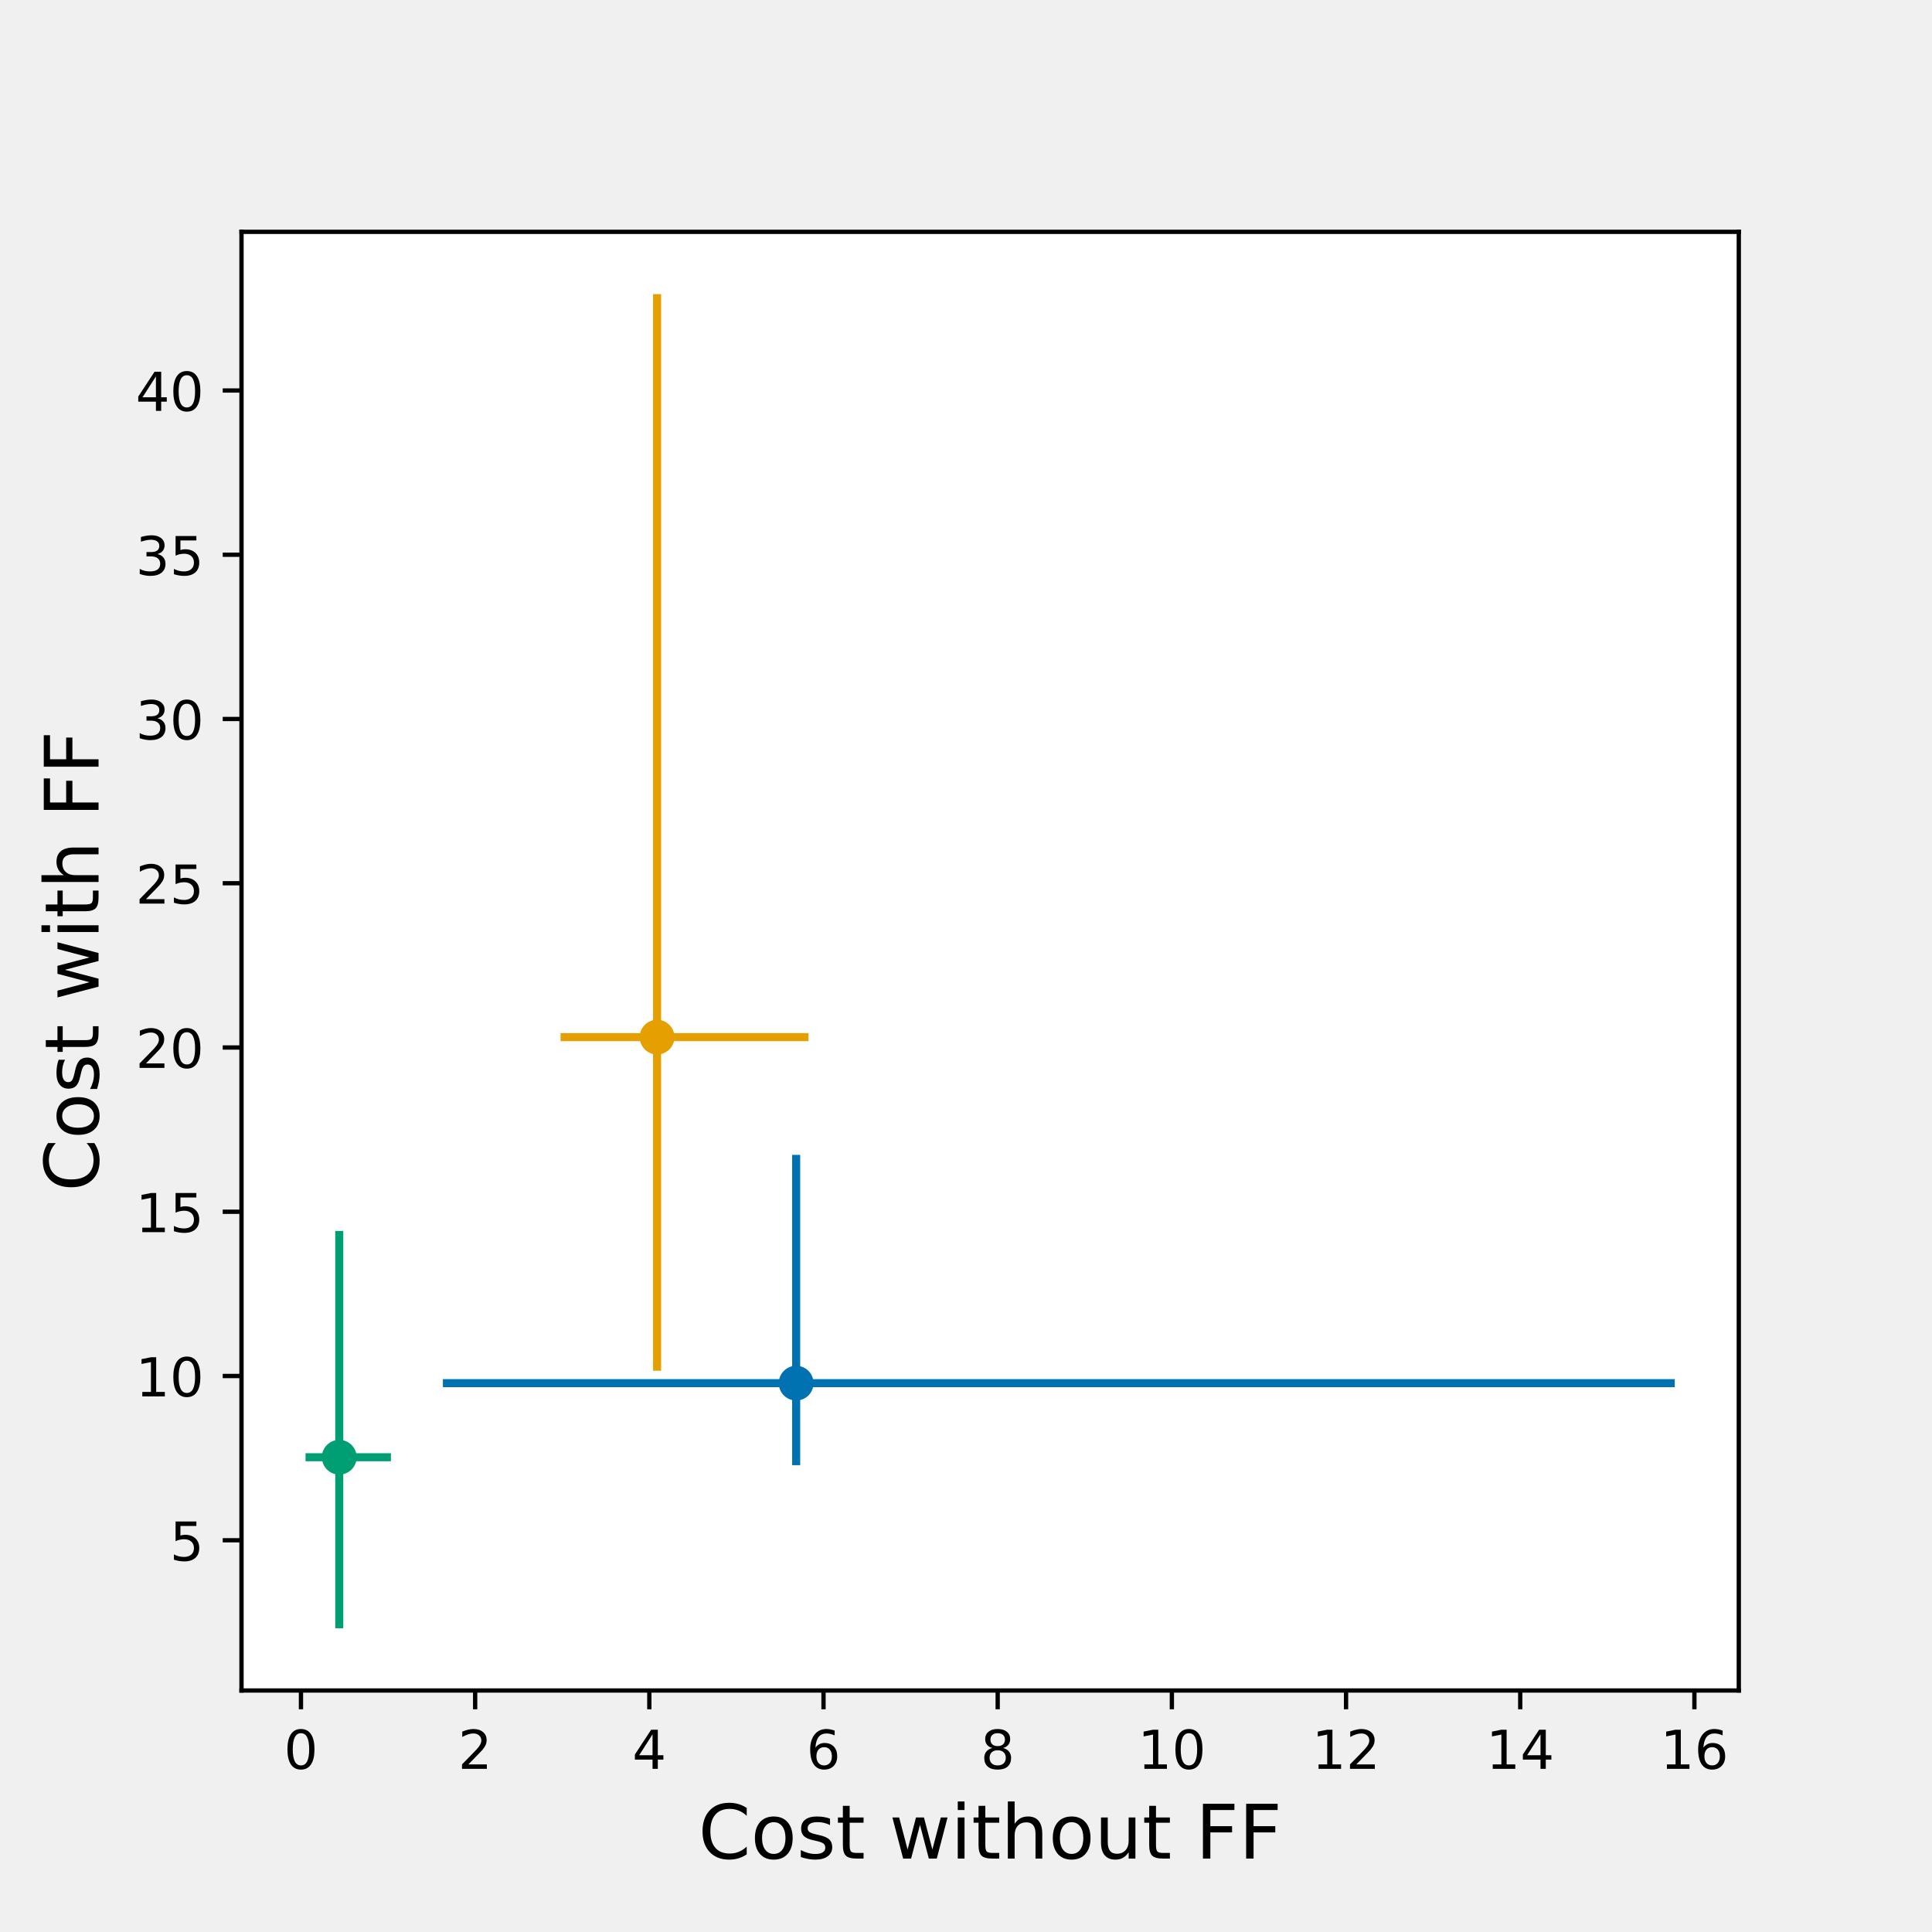
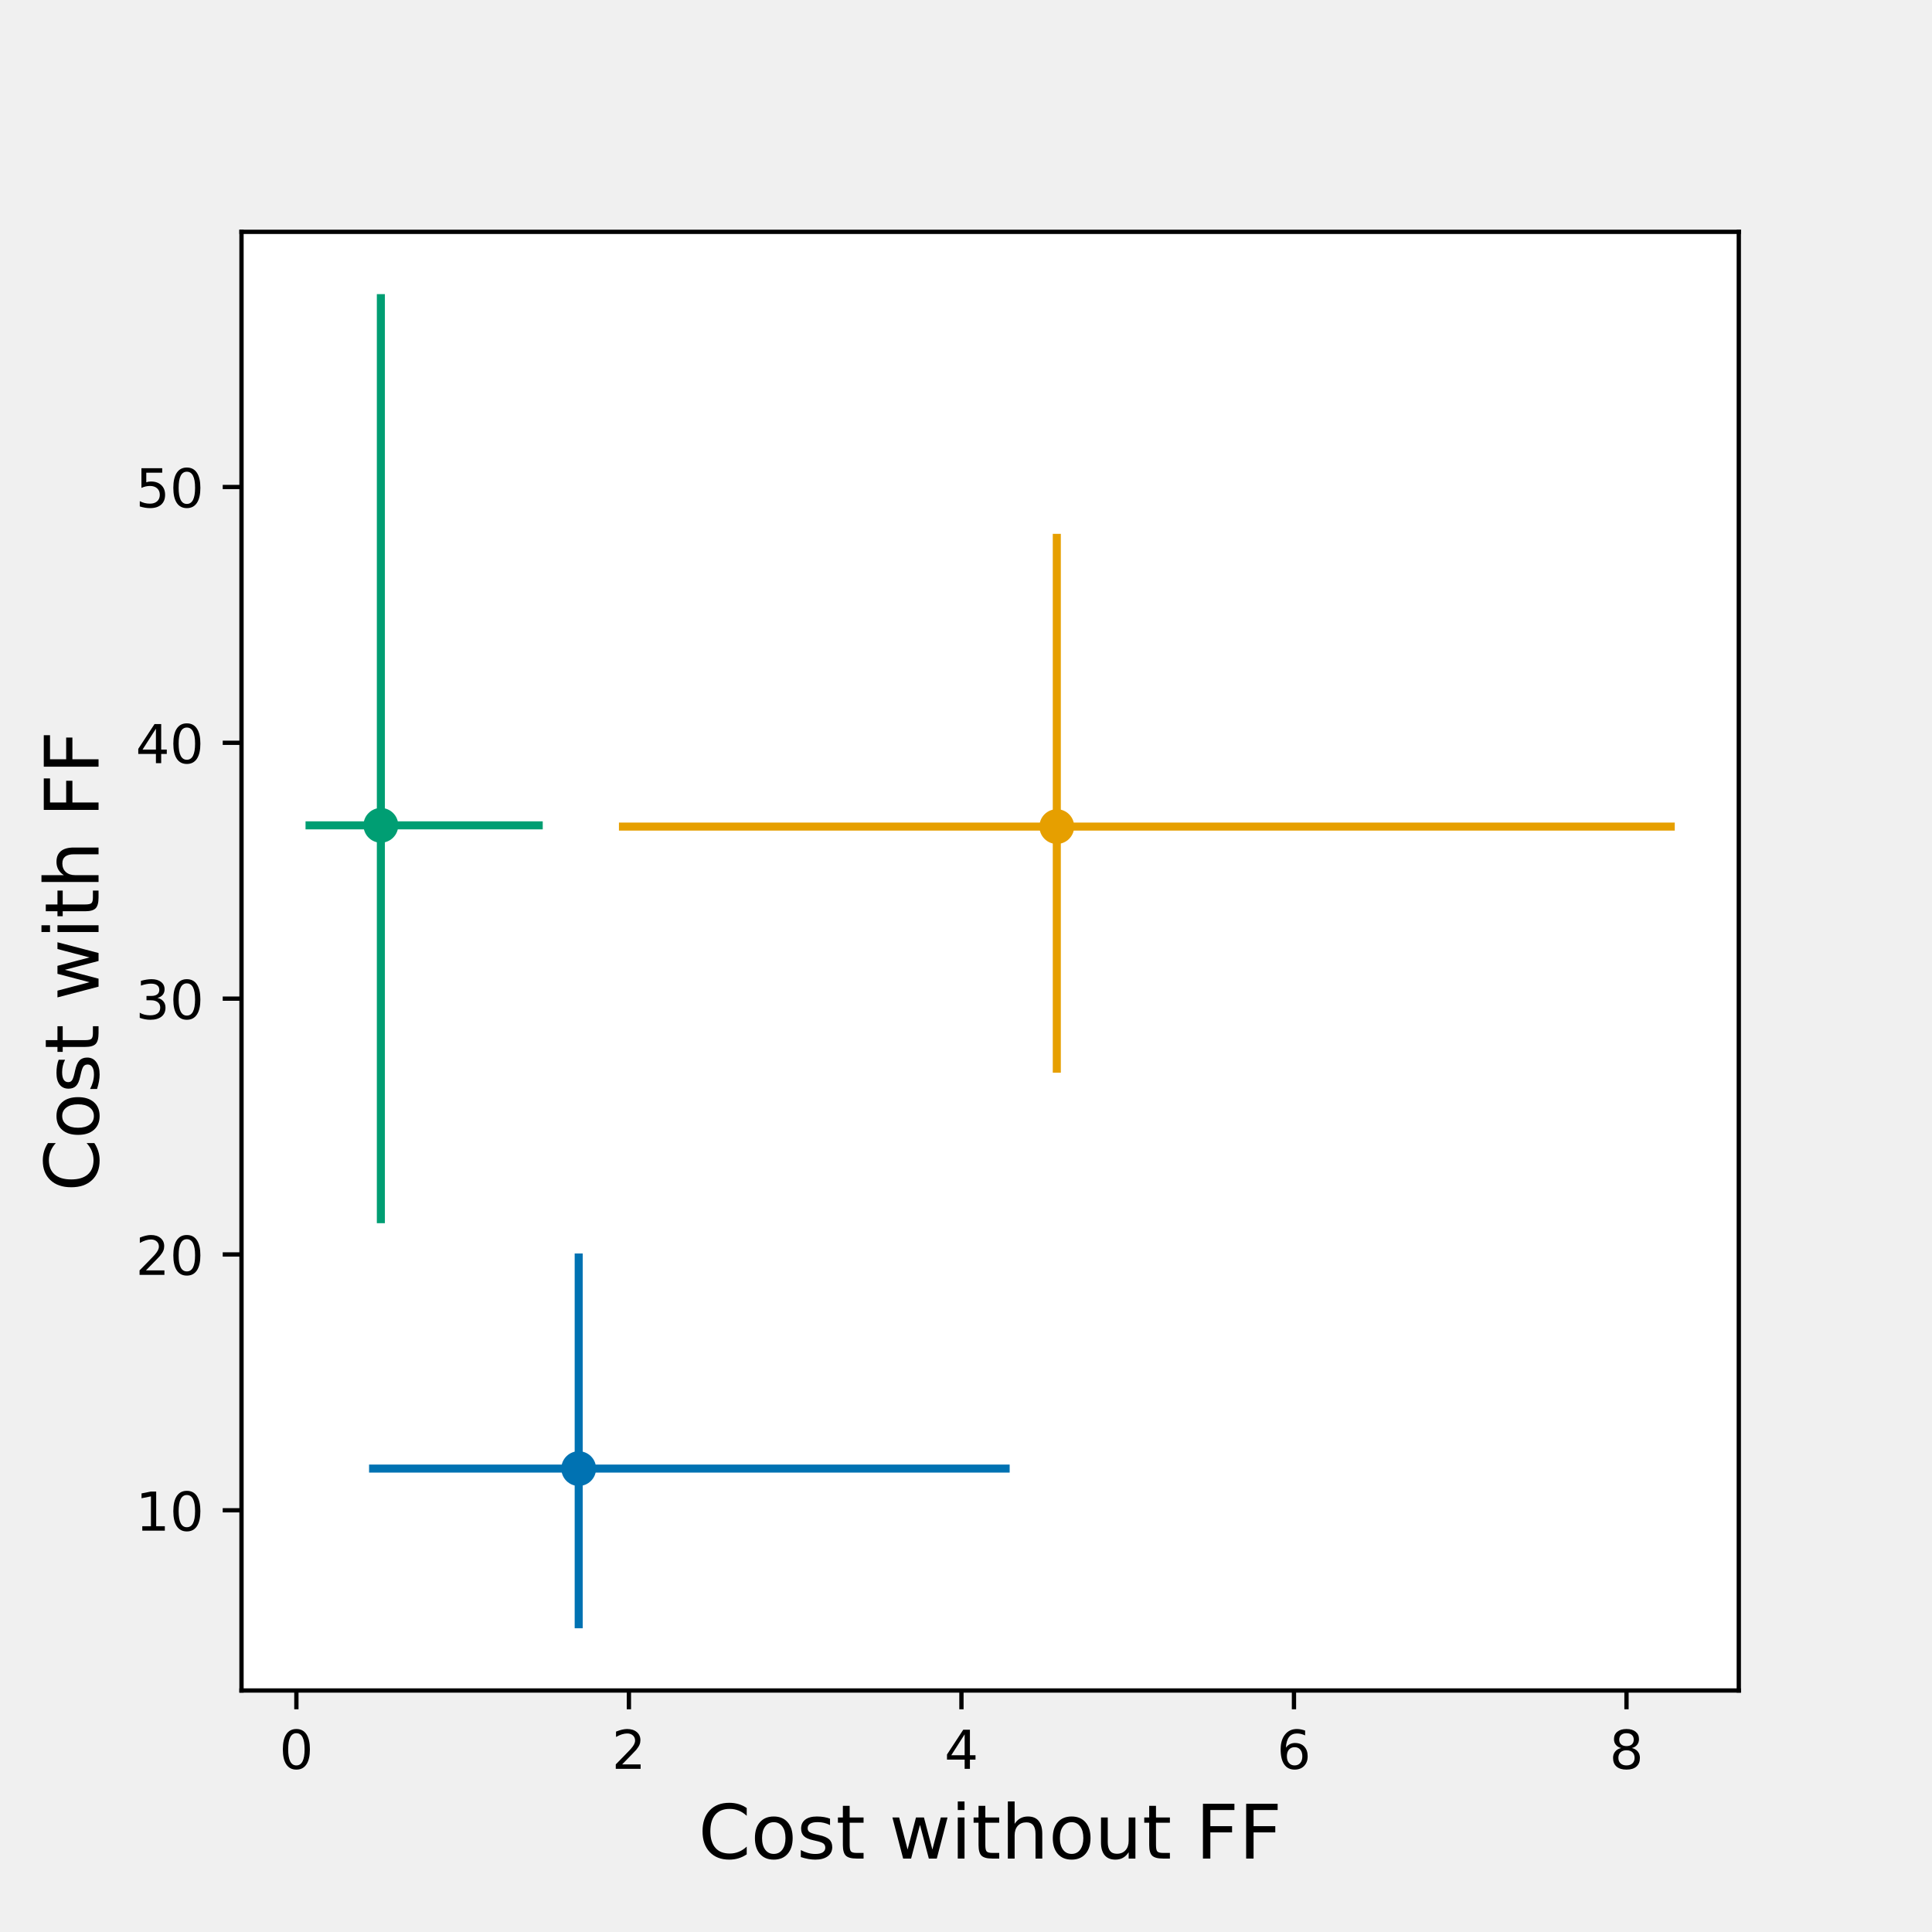
<svg xmlns="http://www.w3.org/2000/svg" xmlns:xlink="http://www.w3.org/1999/xlink" width="360pt" height="360pt" viewBox="0 0 360 360" version="1.1">
  <defs>
    <style type="text/css">*{stroke-linejoin: round; stroke-linecap: butt}</style>
  </defs>
  <g id="figure_1">
    <g id="patch_1">
      <path d="M 0 360  L 360 360  L 360 0  L 0 0  L 0 360  z " style="fill: none" />
    </g>
    <g id="axes_1">
      <g id="patch_2">
        <path d="M 45 315  L 324 315  L 324 43.2  L 45 43.2  z " style="fill: #ffffff" />
      </g>
      <g id="PathCollection_1">
        <defs>
-           <path id="m9a26c356c2" d="M 0 2.739  C 0.726 2.739 1.423 2.45 1.936 1.936  C 2.45 1.423 2.739 0.726 2.739 0  C 2.739 -0.726 2.45 -1.423 1.936 -1.936  C 1.423 -2.45 0.726 -2.739 0 -2.739  C -0.726 -2.739 -1.423 -2.45 -1.936 -1.936  C -2.45 -1.423 -2.739 -0.726 -2.739 0  C -2.739 0.726 -2.45 1.423 -1.936 1.936  C -1.423 2.45 -0.726 2.739 0 2.739  z " style="stroke: #009e73" />
+           <path id="m322352daf6" d="M 0 2.739  C 0.726 2.739 1.423 2.45 1.936 1.936  C 2.45 1.423 2.739 0.726 2.739 0  C 2.739 -0.726 2.45 -1.423 1.936 -1.936  C 1.423 -2.45 0.726 -2.739 0 -2.739  C -0.726 -2.739 -1.423 -2.45 -1.936 -1.936  C -2.45 -1.423 -2.739 -0.726 -2.739 0  C -2.739 0.726 -2.45 1.423 -1.936 1.936  C -1.423 2.45 -0.726 2.739 0 2.739  z " style="stroke: #009e73" />
        </defs>
-         <g clip-path="url(#p92279e126f)">
-           <use xlink:href="#m9a26c356c2" x="63.216" y="271.535" style="fill: #009e73; stroke: #009e73" />
+         <g clip-path="url(#pe2c682ba22)">
+           <use xlink:href="#m322352daf6" x="70.969" y="153.789" style="fill: #009e73; stroke: #009e73" />
        </g>
      </g>
      <g id="PathCollection_2">
        <defs>
-           <path id="md4c4abb8cc" d="M 0 2.739  C 0.726 2.739 1.423 2.45 1.936 1.936  C 2.45 1.423 2.739 0.726 2.739 0  C 2.739 -0.726 2.45 -1.423 1.936 -1.936  C 1.423 -2.45 0.726 -2.739 0 -2.739  C -0.726 -2.739 -1.423 -2.45 -1.936 -1.936  C -2.45 -1.423 -2.739 -0.726 -2.739 0  C -2.739 0.726 -2.45 1.423 -1.936 1.936  C -1.423 2.45 -0.726 2.739 0 2.739  z " style="stroke: #0072b2" />
+           <path id="m00b2fd1bd0" d="M 0 2.739  C 0.726 2.739 1.423 2.45 1.936 1.936  C 2.45 1.423 2.739 0.726 2.739 0  C 2.739 -0.726 2.45 -1.423 1.936 -1.936  C 1.423 -2.45 0.726 -2.739 0 -2.739  C -0.726 -2.739 -1.423 -2.45 -1.936 -1.936  C -2.45 -1.423 -2.739 -0.726 -2.739 0  C -2.739 0.726 -2.45 1.423 -1.936 1.936  C -1.423 2.45 -0.726 2.739 0 2.739  z " style="stroke: #0072b2" />
        </defs>
-         <g clip-path="url(#p92279e126f)">
-           <use xlink:href="#md4c4abb8cc" x="148.353" y="257.73" style="fill: #0072b2; stroke: #0072b2" />
+         <g clip-path="url(#pe2c682ba22)">
+           <use xlink:href="#m00b2fd1bd0" x="107.832" y="273.651" style="fill: #0072b2; stroke: #0072b2" />
        </g>
      </g>
      <g id="PathCollection_3">
        <defs>
-           <path id="meeb6336e2f" d="M 0 2.739  C 0.726 2.739 1.423 2.45 1.936 1.936  C 2.45 1.423 2.739 0.726 2.739 0  C 2.739 -0.726 2.45 -1.423 1.936 -1.936  C 1.423 -2.45 0.726 -2.739 0 -2.739  C -0.726 -2.739 -1.423 -2.45 -1.936 -1.936  C -2.45 -1.423 -2.739 -0.726 -2.739 0  C -2.739 0.726 -2.45 1.423 -1.936 1.936  C -1.423 2.45 -0.726 2.739 0 2.739  z " style="stroke: #e69f00" />
+           <path id="me64ee59f39" d="M 0 2.739  C 0.726 2.739 1.423 2.45 1.936 1.936  C 2.45 1.423 2.739 0.726 2.739 0  C 2.739 -0.726 2.45 -1.423 1.936 -1.936  C 1.423 -2.45 0.726 -2.739 0 -2.739  C -0.726 -2.739 -1.423 -2.45 -1.936 -1.936  C -2.45 -1.423 -2.739 -0.726 -2.739 0  C -2.739 0.726 -2.45 1.423 -1.936 1.936  C -1.423 2.45 -0.726 2.739 0 2.739  z " style="stroke: #e69f00" />
        </defs>
-         <g clip-path="url(#p92279e126f)">
-           <use xlink:href="#meeb6336e2f" x="122.44" y="193.254" style="fill: #e69f00; stroke: #e69f00" />
+         <g clip-path="url(#pe2c682ba22)">
+           <use xlink:href="#me64ee59f39" x="196.92" y="154.023" style="fill: #e69f00; stroke: #e69f00" />
        </g>
      </g>
      <g id="matplotlib.axis_1">
        <g id="xtick_1">
          <g id="line2d_1">
            <defs>
-               <path id="m9bcb1a8618" d="M 0 0  L 0 3.5  " style="stroke: #000000; stroke-width: 0.8" />
+               <path id="m82b2b36e40" d="M 0 0  L 0 3.5  " style="stroke: #000000; stroke-width: 0.8" />
            </defs>
            <g>
-               <use xlink:href="#m9bcb1a8618" x="56.082" y="315" style="stroke: #000000; stroke-width: 0.8" />
+               <use xlink:href="#m82b2b36e40" x="55.227" y="315" style="stroke: #000000; stroke-width: 0.8" />
            </g>
          </g>
          <g id="text_1">
-             <g transform="translate(52.90039 329.5984) scale(0.1 -0.1)">
+             <g transform="translate(52.0453 329.5984) scale(0.1 -0.1)">
              <defs>
                <path id="DejaVuSans-30" d="M 2034 4250  Q 1547 4250 1301 3770  Q 1056 3291 1056 2328  Q 1056 1369 1301 889  Q 1547 409 2034 409  Q 2525 409 2770 889  Q 3016 1369 3016 2328  Q 3016 3291 2770 3770  Q 2525 4250 2034 4250  z M 2034 4750  Q 2819 4750 3233 4129  Q 3647 3509 3647 2328  Q 3647 1150 3233 529  Q 2819 -91 2034 -91  Q 1250 -91 836 529  Q 422 1150 422 2328  Q 422 3509 836 4129  Q 1250 4750 2034 4750  z " transform="scale(0.015625)" />
              </defs>
              <use xlink:href="#DejaVuSans-30" />
            </g>
          </g>
        </g>
        <g id="xtick_2">
          <g id="line2d_2">
            <g>
-               <use xlink:href="#m9bcb1a8618" x="88.537" y="315" style="stroke: #000000; stroke-width: 0.8" />
+               <use xlink:href="#m82b2b36e40" x="117.188" y="315" style="stroke: #000000; stroke-width: 0.8" />
            </g>
          </g>
          <g id="text_2">
-             <g transform="translate(85.35621 329.5984) scale(0.1 -0.1)">
+             <g transform="translate(114.0072 329.5984) scale(0.1 -0.1)">
              <defs>
                <path id="DejaVuSans-32" d="M 1228 531  L 3431 531  L 3431 0  L 469 0  L 469 531  Q 828 903 1448 1529  Q 2069 2156 2228 2338  Q 2531 2678 2651 2914  Q 2772 3150 2772 3378  Q 2772 3750 2511 3984  Q 2250 4219 1831 4219  Q 1534 4219 1204 4116  Q 875 4013 500 3803  L 500 4441  Q 881 4594 1212 4672  Q 1544 4750 1819 4750  Q 2544 4750 2975 4387  Q 3406 4025 3406 3419  Q 3406 3131 3298 2873  Q 3191 2616 2906 2266  Q 2828 2175 2409 1742  Q 1991 1309 1228 531  z " transform="scale(0.015625)" />
              </defs>
              <use xlink:href="#DejaVuSans-32" />
            </g>
          </g>
        </g>
        <g id="xtick_3">
          <g id="line2d_3">
            <g>
-               <use xlink:href="#m9bcb1a8618" x="120.993" y="315" style="stroke: #000000; stroke-width: 0.8" />
+               <use xlink:href="#m82b2b36e40" x="179.15" y="315" style="stroke: #000000; stroke-width: 0.8" />
            </g>
          </g>
          <g id="text_3">
-             <g transform="translate(117.812 329.5984) scale(0.1 -0.1)">
+             <g transform="translate(175.9691 329.5984) scale(0.1 -0.1)">
              <defs>
                <path id="DejaVuSans-34" d="M 2419 4116  L 825 1625  L 2419 1625  L 2419 4116  z M 2253 4666  L 3047 4666  L 3047 1625  L 3713 1625  L 3713 1100  L 3047 1100  L 3047 0  L 2419 0  L 2419 1100  L 313 1100  L 313 1709  L 2253 4666  z " transform="scale(0.015625)" />
              </defs>
              <use xlink:href="#DejaVuSans-34" />
            </g>
          </g>
        </g>
        <g id="xtick_4">
          <g id="line2d_4">
            <g>
-               <use xlink:href="#m9bcb1a8618" x="153.449" y="315" style="stroke: #000000; stroke-width: 0.8" />
+               <use xlink:href="#m82b2b36e40" x="241.112" y="315" style="stroke: #000000; stroke-width: 0.8" />
            </g>
          </g>
          <g id="text_4">
-             <g transform="translate(150.2678 329.5984) scale(0.1 -0.1)">
+             <g transform="translate(237.931 329.5984) scale(0.1 -0.1)">
              <defs>
                <path id="DejaVuSans-36" d="M 2113 2584  Q 1688 2584 1439 2293  Q 1191 2003 1191 1497  Q 1191 994 1439 701  Q 1688 409 2113 409  Q 2538 409 2786 701  Q 3034 994 3034 1497  Q 3034 2003 2786 2293  Q 2538 2584 2113 2584  z M 3366 4563  L 3366 3988  Q 3128 4100 2886 4159  Q 2644 4219 2406 4219  Q 1781 4219 1451 3797  Q 1122 3375 1075 2522  Q 1259 2794 1537 2939  Q 1816 3084 2150 3084  Q 2853 3084 3261 2657  Q 3669 2231 3669 1497  Q 3669 778 3244 343  Q 2819 -91 2113 -91  Q 1303 -91 875 529  Q 447 1150 447 2328  Q 447 3434 972 4092  Q 1497 4750 2381 4750  Q 2619 4750 2861 4703  Q 3103 4656 3366 4563  z " transform="scale(0.015625)" />
              </defs>
              <use xlink:href="#DejaVuSans-36" />
            </g>
          </g>
        </g>
        <g id="xtick_5">
          <g id="line2d_5">
            <g>
-               <use xlink:href="#m9bcb1a8618" x="185.905" y="315" style="stroke: #000000; stroke-width: 0.8" />
+               <use xlink:href="#m82b2b36e40" x="303.074" y="315" style="stroke: #000000; stroke-width: 0.8" />
            </g>
          </g>
          <g id="text_5">
-             <g transform="translate(182.7237 329.5984) scale(0.1 -0.1)">
+             <g transform="translate(299.8929 329.5984) scale(0.1 -0.1)">
              <defs>
                <path id="DejaVuSans-38" d="M 2034 2216  Q 1584 2216 1326 1975  Q 1069 1734 1069 1313  Q 1069 891 1326 650  Q 1584 409 2034 409  Q 2484 409 2743 651  Q 3003 894 3003 1313  Q 3003 1734 2745 1975  Q 2488 2216 2034 2216  z M 1403 2484  Q 997 2584 770 2862  Q 544 3141 544 3541  Q 544 4100 942 4425  Q 1341 4750 2034 4750  Q 2731 4750 3128 4425  Q 3525 4100 3525 3541  Q 3525 3141 3298 2862  Q 3072 2584 2669 2484  Q 3125 2378 3379 2068  Q 3634 1759 3634 1313  Q 3634 634 3220 271  Q 2806 -91 2034 -91  Q 1263 -91 848 271  Q 434 634 434 1313  Q 434 1759 690 2068  Q 947 2378 1403 2484  z M 1172 3481  Q 1172 3119 1398 2916  Q 1625 2713 2034 2713  Q 2441 2713 2670 2916  Q 2900 3119 2900 3481  Q 2900 3844 2670 4047  Q 2441 4250 2034 4250  Q 1625 4250 1398 4047  Q 1172 3844 1172 3481  z " transform="scale(0.015625)" />
              </defs>
              <use xlink:href="#DejaVuSans-38" />
            </g>
          </g>
        </g>
-         <g id="xtick_6">
-           <g id="line2d_6">
-             <g>
-               <use xlink:href="#m9bcb1a8618" x="218.361" y="315" style="stroke: #000000; stroke-width: 0.8" />
-             </g>
-           </g>
-           <g id="text_6">
-             <g transform="translate(211.9982 329.5984) scale(0.1 -0.1)">
-               <defs>
-                 <path id="DejaVuSans-31" d="M 794 531  L 1825 531  L 1825 4091  L 703 3866  L 703 4441  L 1819 4666  L 2450 4666  L 2450 531  L 3481 531  L 3481 0  L 794 0  L 794 531  z " transform="scale(0.015625)" />
-               </defs>
-               <use xlink:href="#DejaVuSans-31" />
-               <use xlink:href="#DejaVuSans-30" x="63.623" />
-             </g>
-           </g>
-         </g>
-         <g id="xtick_7">
-           <g id="line2d_7">
-             <g>
-               <use xlink:href="#m9bcb1a8618" x="250.817" y="315" style="stroke: #000000; stroke-width: 0.8" />
-             </g>
-           </g>
-           <g id="text_7">
-             <g transform="translate(244.454 329.5984) scale(0.1 -0.1)">
-               <use xlink:href="#DejaVuSans-31" />
-               <use xlink:href="#DejaVuSans-32" x="63.623" />
-             </g>
-           </g>
-         </g>
-         <g id="xtick_8">
-           <g id="line2d_8">
-             <g>
-               <use xlink:href="#m9bcb1a8618" x="283.272" y="315" style="stroke: #000000; stroke-width: 0.8" />
-             </g>
-           </g>
-           <g id="text_8">
-             <g transform="translate(276.9099 329.5984) scale(0.1 -0.1)">
-               <use xlink:href="#DejaVuSans-31" />
-               <use xlink:href="#DejaVuSans-34" x="63.623" />
-             </g>
-           </g>
-         </g>
-         <g id="xtick_9">
-           <g id="line2d_9">
-             <g>
-               <use xlink:href="#m9bcb1a8618" x="315.728" y="315" style="stroke: #000000; stroke-width: 0.8" />
-             </g>
-           </g>
-           <g id="text_9">
-             <g transform="translate(309.3657 329.5984) scale(0.1 -0.1)">
-               <use xlink:href="#DejaVuSans-31" />
-               <use xlink:href="#DejaVuSans-36" x="63.623" />
-             </g>
-           </g>
-         </g>
-         <g id="text_10">
+         <g id="text_6">
          <g transform="translate(130.1231 346.3159) scale(0.14 -0.14)">
            <defs>
              <path id="DejaVuSans-43" d="M 4122 4306  L 4122 3641  Q 3803 3938 3442 4084  Q 3081 4231 2675 4231  Q 1875 4231 1450 3742  Q 1025 3253 1025 2328  Q 1025 1406 1450 917  Q 1875 428 2675 428  Q 3081 428 3442 575  Q 3803 722 4122 1019  L 4122 359  Q 3791 134 3420 21  Q 3050 -91 2638 -91  Q 1578 -91 968 557  Q 359 1206 359 2328  Q 359 3453 968 4101  Q 1578 4750 2638 4750  Q 3056 4750 3426 4639  Q 3797 4528 4122 4306  z " transform="scale(0.015625)" />
              <path id="DejaVuSans-6f" d="M 1959 3097  Q 1497 3097 1228 2736  Q 959 2375 959 1747  Q 959 1119 1226 758  Q 1494 397 1959 397  Q 2419 397 2687 759  Q 2956 1122 2956 1747  Q 2956 2369 2687 2733  Q 2419 3097 1959 3097  z M 1959 3584  Q 2709 3584 3137 3096  Q 3566 2609 3566 1747  Q 3566 888 3137 398  Q 2709 -91 1959 -91  Q 1206 -91 779 398  Q 353 888 353 1747  Q 353 2609 779 3096  Q 1206 3584 1959 3584  z " transform="scale(0.015625)" />
              <path id="DejaVuSans-73" d="M 2834 3397  L 2834 2853  Q 2591 2978 2328 3040  Q 2066 3103 1784 3103  Q 1356 3103 1142 2972  Q 928 2841 928 2578  Q 928 2378 1081 2264  Q 1234 2150 1697 2047  L 1894 2003  Q 2506 1872 2764 1633  Q 3022 1394 3022 966  Q 3022 478 2636 193  Q 2250 -91 1575 -91  Q 1294 -91 989 -36  Q 684 19 347 128  L 347 722  Q 666 556 975 473  Q 1284 391 1588 391  Q 1994 391 2212 530  Q 2431 669 2431 922  Q 2431 1156 2273 1281  Q 2116 1406 1581 1522  L 1381 1569  Q 847 1681 609 1914  Q 372 2147 372 2553  Q 372 3047 722 3315  Q 1072 3584 1716 3584  Q 2034 3584 2315 3537  Q 2597 3491 2834 3397  z " transform="scale(0.015625)" />
              <path id="DejaVuSans-74" d="M 1172 4494  L 1172 3500  L 2356 3500  L 2356 3053  L 1172 3053  L 1172 1153  Q 1172 725 1289 603  Q 1406 481 1766 481  L 2356 481  L 2356 0  L 1766 0  Q 1100 0 847 248  Q 594 497 594 1153  L 594 3053  L 172 3053  L 172 3500  L 594 3500  L 594 4494  L 1172 4494  z " transform="scale(0.015625)" />
              <path id="DejaVuSans-20" transform="scale(0.015625)" />
              <path id="DejaVuSans-77" d="M 269 3500  L 844 3500  L 1563 769  L 2278 3500  L 2956 3500  L 3675 769  L 4391 3500  L 4966 3500  L 4050 0  L 3372 0  L 2619 2869  L 1863 0  L 1184 0  L 269 3500  z " transform="scale(0.015625)" />
              <path id="DejaVuSans-69" d="M 603 3500  L 1178 3500  L 1178 0  L 603 0  L 603 3500  z M 603 4863  L 1178 4863  L 1178 4134  L 603 4134  L 603 4863  z " transform="scale(0.015625)" />
              <path id="DejaVuSans-68" d="M 3513 2113  L 3513 0  L 2938 0  L 2938 2094  Q 2938 2591 2744 2837  Q 2550 3084 2163 3084  Q 1697 3084 1428 2787  Q 1159 2491 1159 1978  L 1159 0  L 581 0  L 581 4863  L 1159 4863  L 1159 2956  Q 1366 3272 1645 3428  Q 1925 3584 2291 3584  Q 2894 3584 3203 3211  Q 3513 2838 3513 2113  z " transform="scale(0.015625)" />
              <path id="DejaVuSans-75" d="M 544 1381  L 544 3500  L 1119 3500  L 1119 1403  Q 1119 906 1312 657  Q 1506 409 1894 409  Q 2359 409 2629 706  Q 2900 1003 2900 1516  L 2900 3500  L 3475 3500  L 3475 0  L 2900 0  L 2900 538  Q 2691 219 2414 64  Q 2138 -91 1772 -91  Q 1169 -91 856 284  Q 544 659 544 1381  z M 1991 3584  L 1991 3584  z " transform="scale(0.015625)" />
              <path id="DejaVuSans-46" d="M 628 4666  L 3309 4666  L 3309 4134  L 1259 4134  L 1259 2759  L 3109 2759  L 3109 2228  L 1259 2228  L 1259 0  L 628 0  L 628 4666  z " transform="scale(0.015625)" />
            </defs>
            <use xlink:href="#DejaVuSans-43" />
            <use xlink:href="#DejaVuSans-6f" x="69.824" />
            <use xlink:href="#DejaVuSans-73" x="131.006" />
            <use xlink:href="#DejaVuSans-74" x="183.105" />
            <use xlink:href="#DejaVuSans-20" x="222.314" />
            <use xlink:href="#DejaVuSans-77" x="254.102" />
            <use xlink:href="#DejaVuSans-69" x="335.889" />
            <use xlink:href="#DejaVuSans-74" x="363.672" />
            <use xlink:href="#DejaVuSans-68" x="402.881" />
            <use xlink:href="#DejaVuSans-6f" x="466.26" />
            <use xlink:href="#DejaVuSans-75" x="527.441" />
            <use xlink:href="#DejaVuSans-74" x="590.82" />
            <use xlink:href="#DejaVuSans-20" x="630.029" />
            <use xlink:href="#DejaVuSans-46" x="661.816" />
            <use xlink:href="#DejaVuSans-46" x="719.336" />
          </g>
        </g>
      </g>
      <g id="matplotlib.axis_2">
        <g id="ytick_1">
+           <g id="line2d_6">
+             <defs>
+               <path id="md65a4ea612" d="M 0 0  L -3.5 0  " style="stroke: #000000; stroke-width: 0.8" />
+             </defs>
+             <g>
+               <use xlink:href="#md65a4ea612" x="45" y="281.418" style="stroke: #000000; stroke-width: 0.8" />
+             </g>
+           </g>
+           <g id="text_7">
+             <g transform="translate(25.275 285.2175) scale(0.1 -0.1)">
+               <defs>
+                 <path id="DejaVuSans-31" d="M 794 531  L 1825 531  L 1825 4091  L 703 3866  L 703 4441  L 1819 4666  L 2450 4666  L 2450 531  L 3481 531  L 3481 0  L 794 0  L 794 531  z " transform="scale(0.015625)" />
+               </defs>
+               <use xlink:href="#DejaVuSans-31" />
+               <use xlink:href="#DejaVuSans-30" x="63.623" />
+             </g>
+           </g>
+         </g>
+         <g id="ytick_2">
+           <g id="line2d_7">
+             <g>
+               <use xlink:href="#md65a4ea612" x="45" y="233.749" style="stroke: #000000; stroke-width: 0.8" />
+             </g>
+           </g>
+           <g id="text_8">
+             <g transform="translate(25.275 237.5481) scale(0.1 -0.1)">
+               <use xlink:href="#DejaVuSans-32" />
+               <use xlink:href="#DejaVuSans-30" x="63.623" />
+             </g>
+           </g>
+         </g>
+         <g id="ytick_3">
+           <g id="line2d_8">
+             <g>
+               <use xlink:href="#md65a4ea612" x="45" y="186.08" style="stroke: #000000; stroke-width: 0.8" />
+             </g>
+           </g>
+           <g id="text_9">
+             <g transform="translate(25.275 189.8787) scale(0.1 -0.1)">
+               <defs>
+                 <path id="DejaVuSans-33" d="M 2597 2516  Q 3050 2419 3304 2112  Q 3559 1806 3559 1356  Q 3559 666 3084 287  Q 2609 -91 1734 -91  Q 1441 -91 1130 -33  Q 819 25 488 141  L 488 750  Q 750 597 1062 519  Q 1375 441 1716 441  Q 2309 441 2620 675  Q 2931 909 2931 1356  Q 2931 1769 2642 2001  Q 2353 2234 1838 2234  L 1294 2234  L 1294 2753  L 1863 2753  Q 2328 2753 2575 2939  Q 2822 3125 2822 3475  Q 2822 3834 2567 4026  Q 2313 4219 1838 4219  Q 1578 4219 1281 4162  Q 984 4106 628 3988  L 628 4550  Q 988 4650 1302 4700  Q 1616 4750 1894 4750  Q 2613 4750 3031 4423  Q 3450 4097 3450 3541  Q 3450 3153 3228 2886  Q 3006 2619 2597 2516  z " transform="scale(0.015625)" />
+               </defs>
+               <use xlink:href="#DejaVuSans-33" />
+               <use xlink:href="#DejaVuSans-30" x="63.623" />
+             </g>
+           </g>
+         </g>
+         <g id="ytick_4">
+           <g id="line2d_9">
+             <g>
+               <use xlink:href="#md65a4ea612" x="45" y="138.41" style="stroke: #000000; stroke-width: 0.8" />
+             </g>
+           </g>
+           <g id="text_10">
+             <g transform="translate(25.275 142.2093) scale(0.1 -0.1)">
+               <use xlink:href="#DejaVuSans-34" />
+               <use xlink:href="#DejaVuSans-30" x="63.623" />
+             </g>
+           </g>
+         </g>
+         <g id="ytick_5">
          <g id="line2d_10">
-             <defs>
-               <path id="md89178ebcb" d="M 0 0  L -3.5 0  " style="stroke: #000000; stroke-width: 0.8" />
-             </defs>
-             <g>
-               <use xlink:href="#md89178ebcb" x="45" y="287.003" style="stroke: #000000; stroke-width: 0.8" />
+             <g>
+               <use xlink:href="#md65a4ea612" x="45" y="90.741" style="stroke: #000000; stroke-width: 0.8" />
            </g>
          </g>
          <g id="text_11">
-             <g transform="translate(31.6375 290.8026) scale(0.1 -0.1)">
+             <g transform="translate(25.275 94.53994) scale(0.1 -0.1)">
              <defs>
                <path id="DejaVuSans-35" d="M 691 4666  L 3169 4666  L 3169 4134  L 1269 4134  L 1269 2991  Q 1406 3038 1543 3061  Q 1681 3084 1819 3084  Q 2600 3084 3056 2656  Q 3513 2228 3513 1497  Q 3513 744 3044 326  Q 2575 -91 1722 -91  Q 1428 -91 1123 -41  Q 819 9 494 109  L 494 744  Q 775 591 1075 516  Q 1375 441 1709 441  Q 2250 441 2565 725  Q 2881 1009 2881 1497  Q 2881 1984 2565 2268  Q 2250 2553 1709 2553  Q 1456 2553 1204 2497  Q 953 2441 691 2322  L 691 4666  z " transform="scale(0.015625)" />
              </defs>
              <use xlink:href="#DejaVuSans-35" />
-             </g>
-           </g>
-         </g>
-         <g id="ytick_2">
-           <g id="line2d_11">
-             <g>
-               <use xlink:href="#md89178ebcb" x="45" y="256.397" style="stroke: #000000; stroke-width: 0.8" />
-             </g>
-           </g>
-           <g id="text_12">
-             <g transform="translate(25.275 260.1967) scale(0.1 -0.1)">
-               <use xlink:href="#DejaVuSans-31" />
-               <use xlink:href="#DejaVuSans-30" x="63.623" />
-             </g>
-           </g>
-         </g>
-         <g id="ytick_3">
-           <g id="line2d_12">
-             <g>
-               <use xlink:href="#md89178ebcb" x="45" y="225.792" style="stroke: #000000; stroke-width: 0.8" />
-             </g>
-           </g>
-           <g id="text_13">
-             <g transform="translate(25.275 229.5908) scale(0.1 -0.1)">
-               <use xlink:href="#DejaVuSans-31" />
-               <use xlink:href="#DejaVuSans-35" x="63.623" />
-             </g>
-           </g>
-         </g>
-         <g id="ytick_4">
-           <g id="line2d_13">
-             <g>
-               <use xlink:href="#md89178ebcb" x="45" y="195.186" style="stroke: #000000; stroke-width: 0.8" />
-             </g>
-           </g>
-           <g id="text_14">
-             <g transform="translate(25.275 198.9849) scale(0.1 -0.1)">
-               <use xlink:href="#DejaVuSans-32" />
-               <use xlink:href="#DejaVuSans-30" x="63.623" />
-             </g>
-           </g>
-         </g>
-         <g id="ytick_5">
-           <g id="line2d_14">
-             <g>
-               <use xlink:href="#md89178ebcb" x="45" y="164.58" style="stroke: #000000; stroke-width: 0.8" />
-             </g>
-           </g>
-           <g id="text_15">
-             <g transform="translate(25.275 168.379) scale(0.1 -0.1)">
-               <use xlink:href="#DejaVuSans-32" />
-               <use xlink:href="#DejaVuSans-35" x="63.623" />
-             </g>
-           </g>
-         </g>
-         <g id="ytick_6">
-           <g id="line2d_15">
-             <g>
-               <use xlink:href="#md89178ebcb" x="45" y="133.974" style="stroke: #000000; stroke-width: 0.8" />
-             </g>
-           </g>
-           <g id="text_16">
-             <g transform="translate(25.275 137.7731) scale(0.1 -0.1)">
-               <defs>
-                 <path id="DejaVuSans-33" d="M 2597 2516  Q 3050 2419 3304 2112  Q 3559 1806 3559 1356  Q 3559 666 3084 287  Q 2609 -91 1734 -91  Q 1441 -91 1130 -33  Q 819 25 488 141  L 488 750  Q 750 597 1062 519  Q 1375 441 1716 441  Q 2309 441 2620 675  Q 2931 909 2931 1356  Q 2931 1769 2642 2001  Q 2353 2234 1838 2234  L 1294 2234  L 1294 2753  L 1863 2753  Q 2328 2753 2575 2939  Q 2822 3125 2822 3475  Q 2822 3834 2567 4026  Q 2313 4219 1838 4219  Q 1578 4219 1281 4162  Q 984 4106 628 3988  L 628 4550  Q 988 4650 1302 4700  Q 1616 4750 1894 4750  Q 2613 4750 3031 4423  Q 3450 4097 3450 3541  Q 3450 3153 3228 2886  Q 3006 2619 2597 2516  z " transform="scale(0.015625)" />
-               </defs>
-               <use xlink:href="#DejaVuSans-33" />
-               <use xlink:href="#DejaVuSans-30" x="63.623" />
-             </g>
-           </g>
-         </g>
-         <g id="ytick_7">
-           <g id="line2d_16">
-             <g>
-               <use xlink:href="#md89178ebcb" x="45" y="103.368" style="stroke: #000000; stroke-width: 0.8" />
-             </g>
-           </g>
-           <g id="text_17">
-             <g transform="translate(25.275 107.1673) scale(0.1 -0.1)">
-               <use xlink:href="#DejaVuSans-33" />
-               <use xlink:href="#DejaVuSans-35" x="63.623" />
-             </g>
-           </g>
-         </g>
-         <g id="ytick_8">
-           <g id="line2d_17">
-             <g>
-               <use xlink:href="#md89178ebcb" x="45" y="72.762" style="stroke: #000000; stroke-width: 0.8" />
-             </g>
-           </g>
-           <g id="text_18">
-             <g transform="translate(25.275 76.56137) scale(0.1 -0.1)">
-               <use xlink:href="#DejaVuSans-34" />
-               <use xlink:href="#DejaVuSans-30" x="63.623" />
-             </g>
-           </g>
-         </g>
-         <g id="text_19">
+               <use xlink:href="#DejaVuSans-30" x="63.623" />
+             </g>
+           </g>
+         </g>
+         <g id="text_12">
          <g transform="translate(18.36344 222.0133) rotate(-90) scale(0.14 -0.14)">
            <use xlink:href="#DejaVuSans-43" />
            <use xlink:href="#DejaVuSans-6f" x="69.824" />
            <use xlink:href="#DejaVuSans-73" x="131.006" />
            <use xlink:href="#DejaVuSans-74" x="183.105" />
            <use xlink:href="#DejaVuSans-20" x="222.314" />
            <use xlink:href="#DejaVuSans-77" x="254.102" />
            <use xlink:href="#DejaVuSans-69" x="335.889" />
            <use xlink:href="#DejaVuSans-74" x="363.672" />
            <use xlink:href="#DejaVuSans-68" x="402.881" />
            <use xlink:href="#DejaVuSans-20" x="466.26" />
            <use xlink:href="#DejaVuSans-46" x="498.047" />
            <use xlink:href="#DejaVuSans-46" x="555.566" />
          </g>
        </g>
      </g>
-       <g id="line2d_18">
-         <path d="M 57.682 271.535  L 72.092 271.535  " clip-path="url(#p92279e126f)" style="fill: none; stroke: #009e73; stroke-width: 1.5; stroke-linecap: square" />
-       </g>
-       <g id="line2d_19">
-         <path d="M 63.216 302.645  L 63.216 230.118  " clip-path="url(#p92279e126f)" style="fill: none; stroke: #009e73; stroke-width: 1.5; stroke-linecap: square" />
-       </g>
-       <g id="line2d_20">
-         <path d="M 83.277 257.73  L 311.318 257.73  " clip-path="url(#p92279e126f)" style="fill: none; stroke: #0072b2; stroke-width: 1.5; stroke-linecap: square" />
-       </g>
-       <g id="line2d_21">
-         <path d="M 148.353 272.265  L 148.353 215.942  " clip-path="url(#p92279e126f)" style="fill: none; stroke: #0072b2; stroke-width: 1.5; stroke-linecap: square" />
-       </g>
-       <g id="line2d_22">
-         <path d="M 105.2 193.254  L 149.902 193.254  " clip-path="url(#p92279e126f)" style="fill: none; stroke: #e69f00; stroke-width: 1.5; stroke-linecap: square" />
-       </g>
-       <g id="line2d_23">
-         <path d="M 122.44 254.664  L 122.44 55.555  " clip-path="url(#p92279e126f)" style="fill: none; stroke: #e69f00; stroke-width: 1.5; stroke-linecap: square" />
+       <g id="line2d_11">
+         <path d="M 57.682 153.789  L 100.381 153.789  " clip-path="url(#pe2c682ba22)" style="fill: none; stroke: #009e73; stroke-width: 1.5; stroke-linecap: square" />
+       </g>
+       <g id="line2d_12">
+         <path d="M 70.969 227.171  L 70.969 55.555  " clip-path="url(#pe2c682ba22)" style="fill: none; stroke: #009e73; stroke-width: 1.5; stroke-linecap: square" />
+       </g>
+       <g id="line2d_13">
+         <path d="M 69.521 273.651  L 187.386 273.651  " clip-path="url(#pe2c682ba22)" style="fill: none; stroke: #0072b2; stroke-width: 1.5; stroke-linecap: square" />
+       </g>
+       <g id="line2d_14">
+         <path d="M 107.832 302.645  L 107.832 234.315  " clip-path="url(#pe2c682ba22)" style="fill: none; stroke: #0072b2; stroke-width: 1.5; stroke-linecap: square" />
+       </g>
+       <g id="line2d_15">
+         <path d="M 116.081 154.023  L 311.318 154.023  " clip-path="url(#pe2c682ba22)" style="fill: none; stroke: #e69f00; stroke-width: 1.5; stroke-linecap: square" />
+       </g>
+       <g id="line2d_16">
+         <path d="M 196.92 199.129  L 196.92 100.228  " clip-path="url(#pe2c682ba22)" style="fill: none; stroke: #e69f00; stroke-width: 1.5; stroke-linecap: square" />
      </g>
      <g id="patch_3">
        <path d="M 45 315  L 45 43.2  " style="fill: none; stroke: #000000; stroke-width: 0.8; stroke-linejoin: miter; stroke-linecap: square" />
      </g>
      <g id="patch_4">
        <path d="M 324 315  L 324 43.2  " style="fill: none; stroke: #000000; stroke-width: 0.8; stroke-linejoin: miter; stroke-linecap: square" />
      </g>
      <g id="patch_5">
        <path d="M 45 315  L 324 315  " style="fill: none; stroke: #000000; stroke-width: 0.8; stroke-linejoin: miter; stroke-linecap: square" />
      </g>
      <g id="patch_6">
        <path d="M 45 43.2  L 324 43.2  " style="fill: none; stroke: #000000; stroke-width: 0.8; stroke-linejoin: miter; stroke-linecap: square" />
      </g>
    </g>
  </g>
  <defs>
-     <clipPath id="p92279e126f">
+     <clipPath id="pe2c682ba22">
      <rect x="45" y="43.2" width="279" height="271.8" />
    </clipPath>
  </defs>
</svg>
